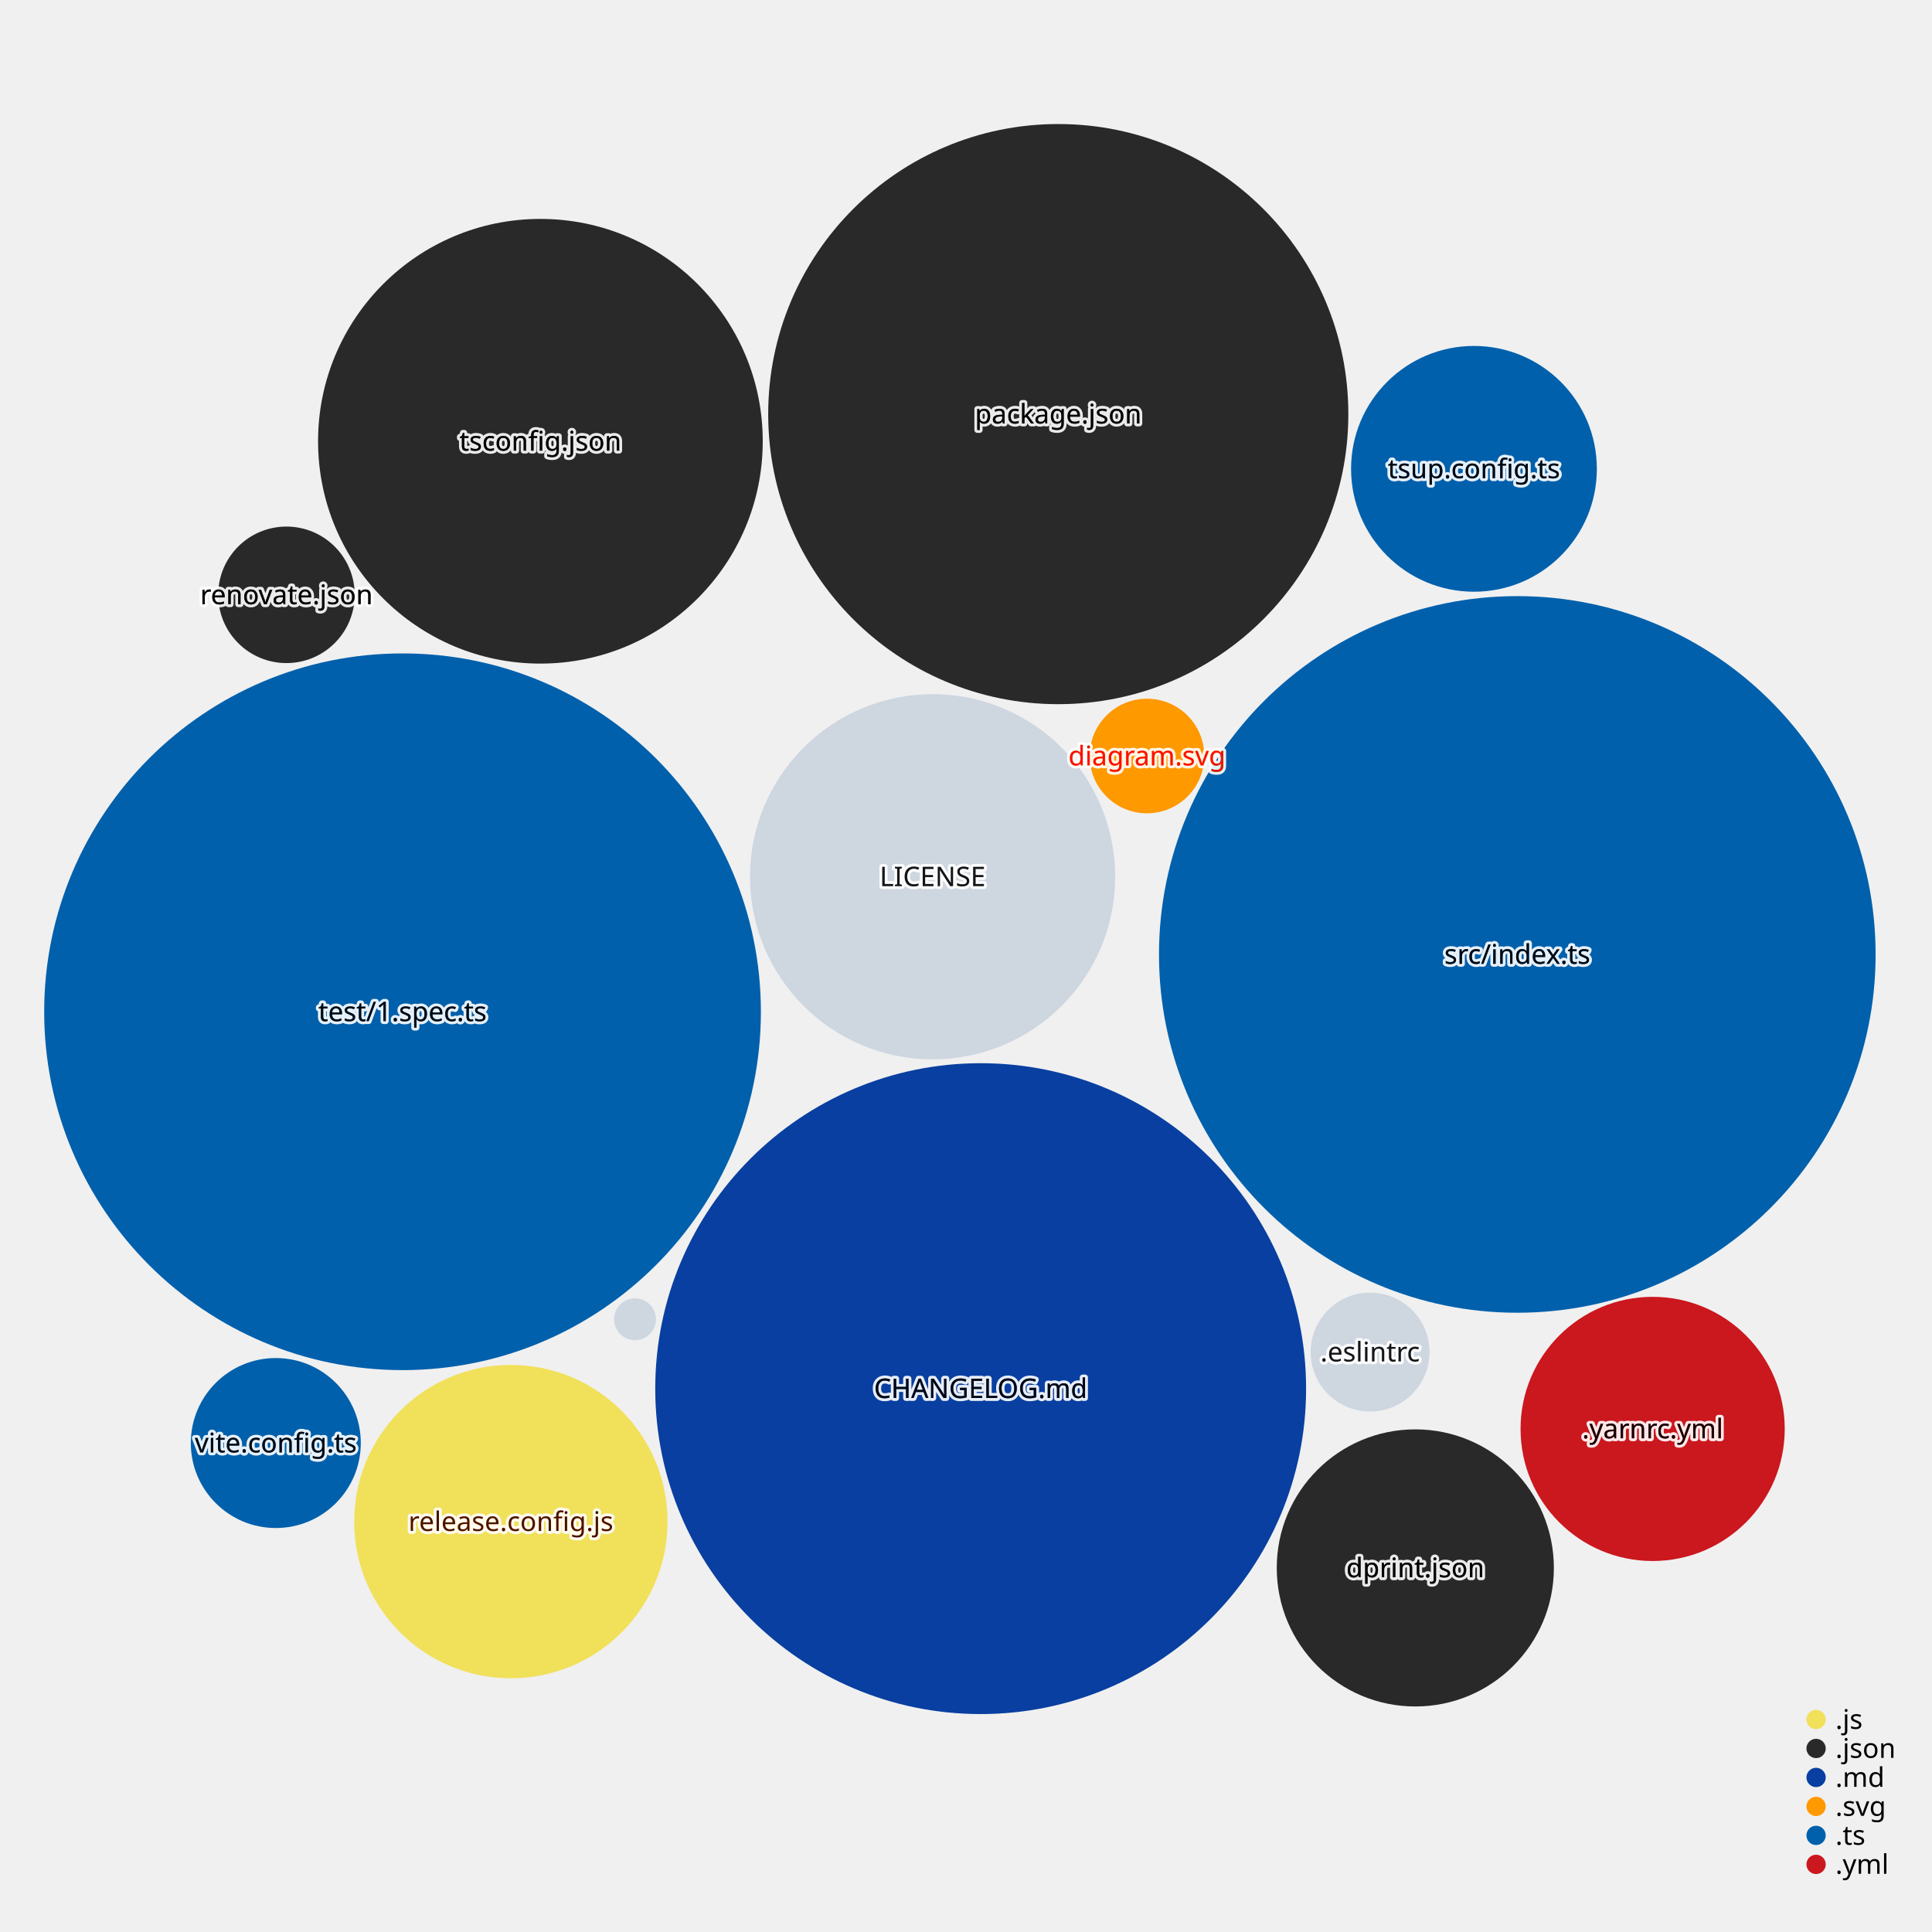
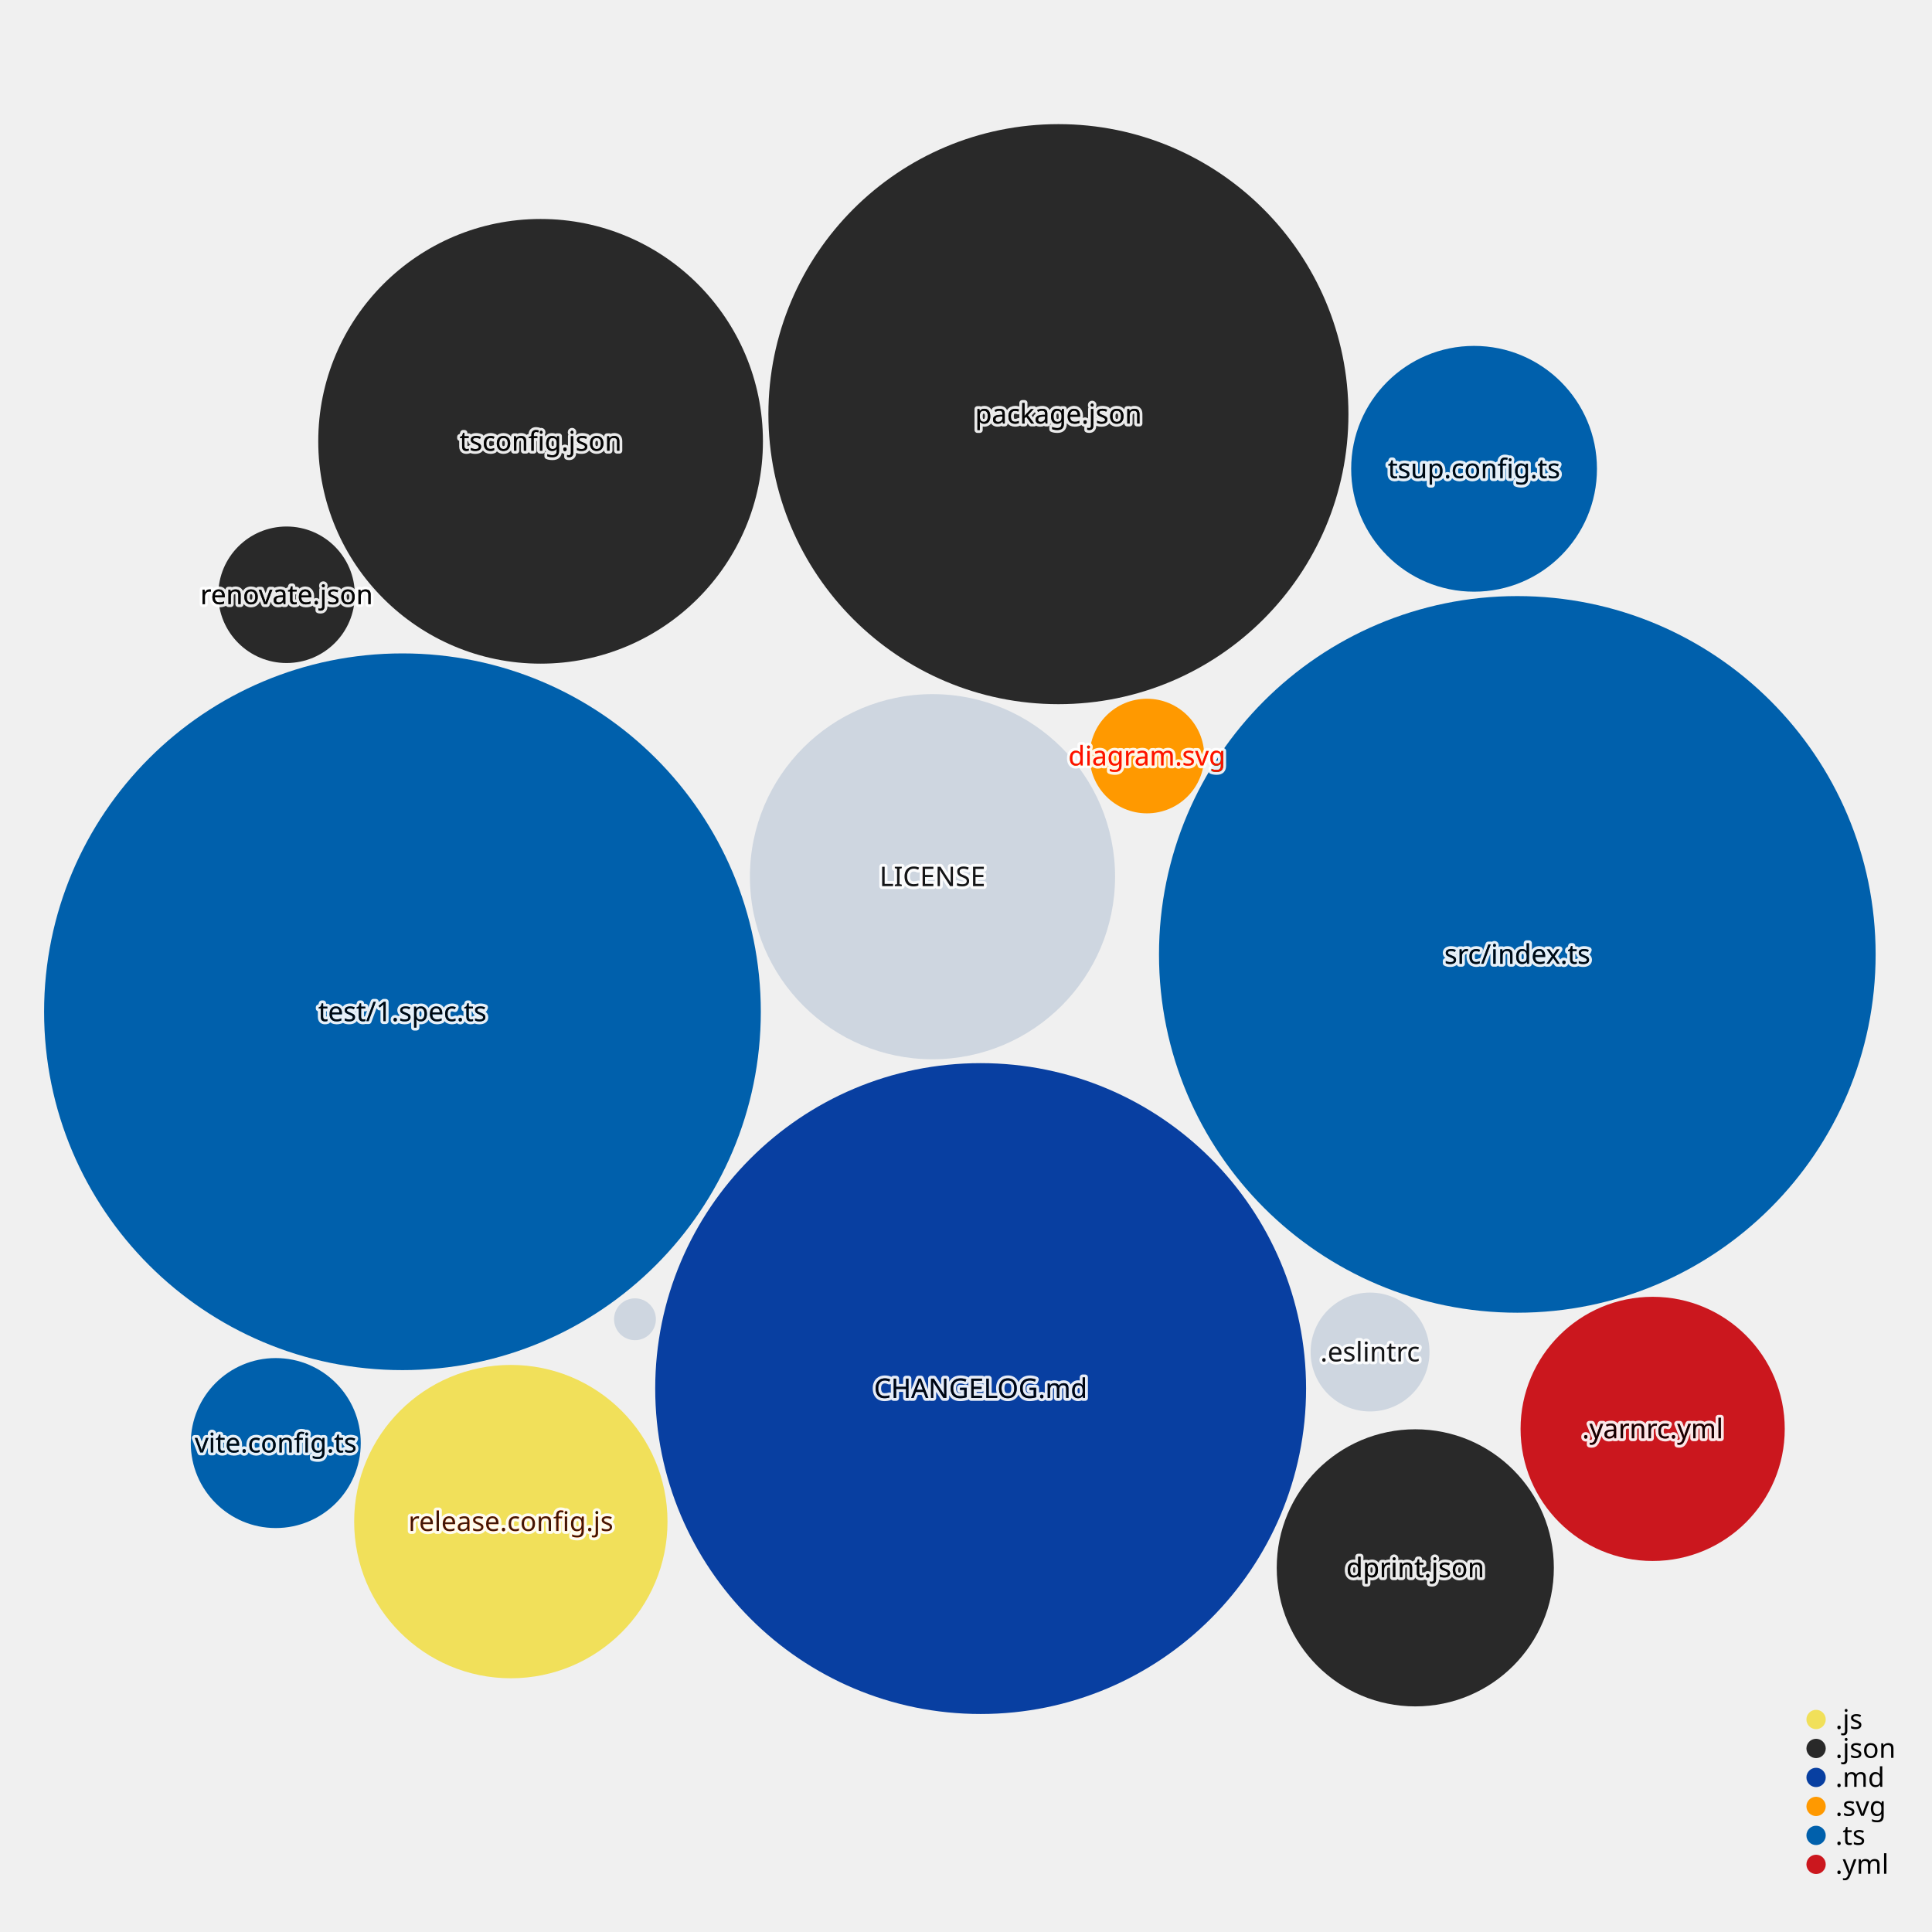
<svg xmlns="http://www.w3.org/2000/svg" width="1000" height="1000" style="background:white;font-family:sans-serif;overflow:visible">
  <defs>
    <filter id="glow" x="-50%" y="-50%" width="200%" height="200%">
      <feGaussianBlur stdDeviation="4" result="coloredBlur" />
      <feMerge>
        <feMergeNode in="coloredBlur" />
        <feMergeNode in="SourceGraphic" />
      </feMerge>
    </filter>
  </defs>
-   <g style="fill:#0060ac;transition:transform 0s ease-out, fill 0.1s ease-out" transform="translate(208.3547, 523.6859)">
-     <circle style="transition:all 0.5s ease-out" r="185.482" stroke-width="0" stroke="#374151" />
+   <g style="fill:#0060ac;transition:transform 0s ease-out, fill 0.1s ease-out" transform="translate(208.3082, 523.687)">
+     <circle style="transition:all 0.5s ease-out" r="185.485" stroke-width="0" stroke="#374151" />
  </g>
-   <g style="fill:#0060ac;transition:transform 0s ease-out, fill 0.1s ease-out" transform="translate(785.3539, 494.0117)">
-     <circle style="transition:all 0.5s ease-out" r="185.46" stroke-width="0" stroke="#374151" />
+   <g style="fill:#0060ac;transition:transform 0s ease-out, fill 0.1s ease-out" transform="translate(785.3596, 493.9952)">
+     <circle style="transition:all 0.5s ease-out" r="185.462" stroke-width="0" stroke="#374151" />
  </g>
-   <g style="fill:#083fa1;transition:transform 0s ease-out, fill 0.1s ease-out" transform="translate(507.5967, 718.7569)">
-     <circle style="transition:all 0.5s ease-out" r="168.441" stroke-width="0" stroke="#374151" />
+   <g style="fill:#083fa1;transition:transform 0s ease-out, fill 0.1s ease-out" transform="translate(507.5803, 718.7208)">
+     <circle style="transition:all 0.5s ease-out" r="168.443" stroke-width="0" stroke="#374151" />
  </g>
-   <g style="fill:#292929;transition:transform 0s ease-out, fill 0.1s ease-out" transform="translate(547.7604, 214.3392)">
-     <circle style="transition:all 0.5s ease-out" r="150.14" stroke-width="0" stroke="#374151" />
+   <g style="fill:#292929;transition:transform 0s ease-out, fill 0.1s ease-out" transform="translate(547.834, 214.3623)">
+     <circle style="transition:all 0.5s ease-out" r="150.114" stroke-width="0" stroke="#374151" />
  </g>
-   <g style="fill:#292929;transition:transform 0s ease-out, fill 0.1s ease-out" transform="translate(279.7129, 228.3939)">
-     <circle style="transition:all 0.5s ease-out" r="115.082" stroke-width="0" stroke="#374151" />
+   <g style="fill:#292929;transition:transform 0s ease-out, fill 0.1s ease-out" transform="translate(279.8111, 228.4255)">
+     <circle style="transition:all 0.5s ease-out" r="115.083" stroke-width="0" stroke="#374151" />
  </g>
-   <g style="fill:#CED6E0;transition:transform 0s ease-out, fill 0.1s ease-out" transform="translate(482.7121, 453.8134)">
-     <circle style="transition:all 0.5s ease-out" r="94.497" stroke-width="0" stroke="#374151" />
+   <g style="fill:#CED6E0;transition:transform 0s ease-out, fill 0.1s ease-out" transform="translate(482.66, 453.777)">
+     <circle style="transition:all 0.5s ease-out" r="94.499" stroke-width="0" stroke="#374151" />
  </g>
-   <g style="fill:#f1e05a;transition:transform 0s ease-out, fill 0.1s ease-out" transform="translate(264.4178, 787.581)">
-     <circle style="transition:all 0.5s ease-out" r="81.091" stroke-width="0" stroke="#374151" />
+   <g style="fill:#f1e05a;transition:transform 0s ease-out, fill 0.1s ease-out" transform="translate(264.4072, 787.5783)">
+     <circle style="transition:all 0.5s ease-out" r="81.093" stroke-width="0" stroke="#374151" />
  </g>
-   <g style="fill:#292929;transition:transform 0s ease-out, fill 0.1s ease-out" transform="translate(732.5638, 811.5514)">
-     <circle style="transition:all 0.5s ease-out" r="71.717" stroke-width="0" stroke="#374151" />
+   <g style="fill:#292929;transition:transform 0s ease-out, fill 0.1s ease-out" transform="translate(732.5531, 811.5105)">
+     <circle style="transition:all 0.5s ease-out" r="71.718" stroke-width="0" stroke="#374151" />
  </g>
-   <g style="fill:#cb171e;transition:transform 0s ease-out, fill 0.1s ease-out" transform="translate(855.4054, 739.6076)">
-     <circle style="transition:all 0.5s ease-out" r="68.369" stroke-width="0" stroke="#374151" />
+   <g style="fill:#cb171e;transition:transform 0s ease-out, fill 0.1s ease-out" transform="translate(855.413, 739.5946)">
+     <circle style="transition:all 0.5s ease-out" r="68.37" stroke-width="0" stroke="#374151" />
  </g>
-   <g style="fill:#0060ac;transition:transform 0s ease-out, fill 0.1s ease-out" transform="translate(762.9188, 242.6706)">
-     <circle style="transition:all 0.5s ease-out" r="63.608" stroke-width="0" stroke="#374151" />
+   <g style="fill:#0060ac;transition:transform 0s ease-out, fill 0.1s ease-out" transform="translate(762.9733, 242.6463)">
+     <circle style="transition:all 0.5s ease-out" r="63.609" stroke-width="0" stroke="#374151" />
  </g>
-   <g style="fill:#0060ac;transition:transform 0s ease-out, fill 0.1s ease-out" transform="translate(142.7549, 746.9107)">
-     <circle style="transition:all 0.5s ease-out" r="43.989" stroke-width="0" stroke="#374151" />
+   <g style="fill:#0060ac;transition:transform 0s ease-out, fill 0.1s ease-out" transform="translate(142.7372, 746.9236)">
+     <circle style="transition:all 0.5s ease-out" r="43.99" stroke-width="0" stroke="#374151" />
  </g>
-   <g style="fill:#292929;transition:transform 0s ease-out, fill 0.1s ease-out" transform="translate(148.2662, 307.882)">
-     <circle style="transition:all 0.5s ease-out" r="35.329" stroke-width="0" stroke="#374151" />
+   <g style="fill:#292929;transition:transform 0s ease-out, fill 0.1s ease-out" transform="translate(148.3238, 307.8508)">
+     <circle style="transition:all 0.5s ease-out" r="35.33" stroke-width="0" stroke="#374151" />
  </g>
-   <g style="fill:#CED6E0;transition:transform 0s ease-out, fill 0.1s ease-out" transform="translate(709.1531, 699.8235)">
+   <g style="fill:#CED6E0;transition:transform 0s ease-out, fill 0.1s ease-out" transform="translate(709.141, 699.8037)">
    <circle style="transition:all 0.5s ease-out" r="30.767" stroke-width="0" stroke="#374151" />
  </g>
-   <g style="fill:#ff9900;transition:transform 0s ease-out, fill 0.1s ease-out" transform="translate(593.6732, 391.3086)">
+   <g style="fill:#ff9900;transition:transform 0s ease-out, fill 0.1s ease-out" transform="translate(593.6553, 391.3292)">
    <circle style="transition:all 0.5s ease-out" r="29.658" stroke-width="0" stroke="#374151" />
  </g>
-   <g style="fill:#CED6E0;transition:transform 0s ease-out, fill 0.1s ease-out" transform="translate(328.6873, 682.8568)">
-     <circle style="transition:all 0.5s ease-out" r="10.829" stroke-width="0" stroke="#374151" />
+   <g style="fill:#CED6E0;transition:transform 0s ease-out, fill 0.1s ease-out" transform="translate(328.6637, 682.8441)">
+     <circle style="transition:all 0.5s ease-out" r="10.83" stroke-width="0" stroke="#374151" />
  </g>
-   <g style="fill:#0060ac;transition:transform 0s ease-out" transform="translate(208.3547, 523.6859)">
+   <g style="fill:#0060ac;transition:transform 0s ease-out" transform="translate(208.3082, 523.687)">
    <text style="pointer-events:none;opacity:0.9;font-size:14px;font-weight:500;transition:all 0.5s ease-out" fill="#4B5563" text-anchor="middle" dominant-baseline="middle" stroke="white" stroke-width="3" stroke-linejoin="round">test/1.spec.ts</text>
    <text style="pointer-events:none;opacity:1;font-size:14px;font-weight:500;transition:all 0.5s ease-out" text-anchor="middle" dominant-baseline="middle">test/1.spec.ts</text>
    <text style="pointer-events:none;opacity:0.9;font-size:14px;font-weight:500;mix-blend-mode:color-burn;transition:all 0.5s ease-out" fill="#110101" text-anchor="middle" dominant-baseline="middle">test/1.spec.ts</text>
  </g>
-   <g style="fill:#0060ac;transition:transform 0s ease-out" transform="translate(785.3539, 494.0117)">
+   <g style="fill:#0060ac;transition:transform 0s ease-out" transform="translate(785.3596, 493.9952)">
    <text style="pointer-events:none;opacity:0.9;font-size:14px;font-weight:500;transition:all 0.5s ease-out" fill="#4B5563" text-anchor="middle" dominant-baseline="middle" stroke="white" stroke-width="3" stroke-linejoin="round">src/index.ts</text>
    <text style="pointer-events:none;opacity:1;font-size:14px;font-weight:500;transition:all 0.5s ease-out" text-anchor="middle" dominant-baseline="middle">src/index.ts</text>
    <text style="pointer-events:none;opacity:0.9;font-size:14px;font-weight:500;mix-blend-mode:color-burn;transition:all 0.5s ease-out" fill="#110101" text-anchor="middle" dominant-baseline="middle">src/index.ts</text>
  </g>
-   <g style="fill:#083fa1;transition:transform 0s ease-out" transform="translate(507.5967, 718.7569)">
+   <g style="fill:#083fa1;transition:transform 0s ease-out" transform="translate(507.5803, 718.7208)">
    <text style="pointer-events:none;opacity:0.9;font-size:14px;font-weight:500;transition:all 0.5s ease-out" fill="#4B5563" text-anchor="middle" dominant-baseline="middle" stroke="white" stroke-width="3" stroke-linejoin="round">CHANGELOG.md</text>
    <text style="pointer-events:none;opacity:1;font-size:14px;font-weight:500;transition:all 0.5s ease-out" text-anchor="middle" dominant-baseline="middle">CHANGELOG.md</text>
    <text style="pointer-events:none;opacity:0.9;font-size:14px;font-weight:500;mix-blend-mode:color-burn;transition:all 0.5s ease-out" fill="#110101" text-anchor="middle" dominant-baseline="middle">CHANGELOG.md</text>
  </g>
-   <g style="fill:#292929;transition:transform 0s ease-out" transform="translate(547.7604, 214.3392)">
+   <g style="fill:#292929;transition:transform 0s ease-out" transform="translate(547.834, 214.3623)">
    <text style="pointer-events:none;opacity:0.9;font-size:14px;font-weight:500;transition:all 0.5s ease-out" fill="#4B5563" text-anchor="middle" dominant-baseline="middle" stroke="white" stroke-width="3" stroke-linejoin="round">package.json</text>
    <text style="pointer-events:none;opacity:1;font-size:14px;font-weight:500;transition:all 0.5s ease-out" text-anchor="middle" dominant-baseline="middle">package.json</text>
    <text style="pointer-events:none;opacity:0.9;font-size:14px;font-weight:500;mix-blend-mode:color-burn;transition:all 0.5s ease-out" fill="#110101" text-anchor="middle" dominant-baseline="middle">package.json</text>
  </g>
-   <g style="fill:#292929;transition:transform 0s ease-out" transform="translate(279.7129, 228.3939)">
+   <g style="fill:#292929;transition:transform 0s ease-out" transform="translate(279.8111, 228.4255)">
    <text style="pointer-events:none;opacity:0.9;font-size:14px;font-weight:500;transition:all 0.5s ease-out" fill="#4B5563" text-anchor="middle" dominant-baseline="middle" stroke="white" stroke-width="3" stroke-linejoin="round">tsconfig.json</text>
    <text style="pointer-events:none;opacity:1;font-size:14px;font-weight:500;transition:all 0.5s ease-out" text-anchor="middle" dominant-baseline="middle">tsconfig.json</text>
    <text style="pointer-events:none;opacity:0.9;font-size:14px;font-weight:500;mix-blend-mode:color-burn;transition:all 0.5s ease-out" fill="#110101" text-anchor="middle" dominant-baseline="middle">tsconfig.json</text>
  </g>
-   <g style="fill:#CED6E0;transition:transform 0s ease-out" transform="translate(482.7121, 453.8134)">
+   <g style="fill:#CED6E0;transition:transform 0s ease-out" transform="translate(482.66, 453.777)">
    <text style="pointer-events:none;opacity:0.9;font-size:14px;font-weight:500;transition:all 0.5s ease-out" fill="#4B5563" text-anchor="middle" dominant-baseline="middle" stroke="white" stroke-width="3" stroke-linejoin="round">LICENSE</text>
    <text style="pointer-events:none;opacity:1;font-size:14px;font-weight:500;transition:all 0.5s ease-out" text-anchor="middle" dominant-baseline="middle">LICENSE</text>
    <text style="pointer-events:none;opacity:0.9;font-size:14px;font-weight:500;mix-blend-mode:color-burn;transition:all 0.5s ease-out" fill="#110101" text-anchor="middle" dominant-baseline="middle">LICENSE</text>
  </g>
-   <g style="fill:#f1e05a;transition:transform 0s ease-out" transform="translate(264.4178, 787.581)">
+   <g style="fill:#f1e05a;transition:transform 0s ease-out" transform="translate(264.4072, 787.5783)">
    <text style="pointer-events:none;opacity:0.9;font-size:14px;font-weight:500;transition:all 0.5s ease-out" fill="#4B5563" text-anchor="middle" dominant-baseline="middle" stroke="white" stroke-width="3" stroke-linejoin="round">release.config.js</text>
    <text style="pointer-events:none;opacity:1;font-size:14px;font-weight:500;transition:all 0.5s ease-out" text-anchor="middle" dominant-baseline="middle">release.config.js</text>
    <text style="pointer-events:none;opacity:0.9;font-size:14px;font-weight:500;mix-blend-mode:color-burn;transition:all 0.5s ease-out" fill="#110101" text-anchor="middle" dominant-baseline="middle">release.config.js</text>
  </g>
-   <g style="fill:#292929;transition:transform 0s ease-out" transform="translate(732.5638, 811.5514)">
+   <g style="fill:#292929;transition:transform 0s ease-out" transform="translate(732.5531, 811.5105)">
    <text style="pointer-events:none;opacity:0.9;font-size:14px;font-weight:500;transition:all 0.5s ease-out" fill="#4B5563" text-anchor="middle" dominant-baseline="middle" stroke="white" stroke-width="3" stroke-linejoin="round">dprint.json</text>
    <text style="pointer-events:none;opacity:1;font-size:14px;font-weight:500;transition:all 0.5s ease-out" text-anchor="middle" dominant-baseline="middle">dprint.json</text>
    <text style="pointer-events:none;opacity:0.9;font-size:14px;font-weight:500;mix-blend-mode:color-burn;transition:all 0.5s ease-out" fill="#110101" text-anchor="middle" dominant-baseline="middle">dprint.json</text>
  </g>
-   <g style="fill:#cb171e;transition:transform 0s ease-out" transform="translate(855.4054, 739.6076)">
+   <g style="fill:#cb171e;transition:transform 0s ease-out" transform="translate(855.413, 739.5946)">
    <text style="pointer-events:none;opacity:0.9;font-size:14px;font-weight:500;transition:all 0.5s ease-out" fill="#4B5563" text-anchor="middle" dominant-baseline="middle" stroke="white" stroke-width="3" stroke-linejoin="round">.yarnrc.yml</text>
    <text style="pointer-events:none;opacity:1;font-size:14px;font-weight:500;transition:all 0.5s ease-out" text-anchor="middle" dominant-baseline="middle">.yarnrc.yml</text>
    <text style="pointer-events:none;opacity:0.9;font-size:14px;font-weight:500;mix-blend-mode:color-burn;transition:all 0.5s ease-out" fill="#110101" text-anchor="middle" dominant-baseline="middle">.yarnrc.yml</text>
  </g>
-   <g style="fill:#0060ac;transition:transform 0s ease-out" transform="translate(762.9188, 242.6706)">
+   <g style="fill:#0060ac;transition:transform 0s ease-out" transform="translate(762.9733, 242.6463)">
    <text style="pointer-events:none;opacity:0.9;font-size:14px;font-weight:500;transition:all 0.5s ease-out" fill="#4B5563" text-anchor="middle" dominant-baseline="middle" stroke="white" stroke-width="3" stroke-linejoin="round">tsup.config.ts</text>
    <text style="pointer-events:none;opacity:1;font-size:14px;font-weight:500;transition:all 0.5s ease-out" text-anchor="middle" dominant-baseline="middle">tsup.config.ts</text>
    <text style="pointer-events:none;opacity:0.9;font-size:14px;font-weight:500;mix-blend-mode:color-burn;transition:all 0.5s ease-out" fill="#110101" text-anchor="middle" dominant-baseline="middle">tsup.config.ts</text>
  </g>
-   <g style="fill:#0060ac;transition:transform 0s ease-out" transform="translate(142.7549, 746.9107)">
+   <g style="fill:#0060ac;transition:transform 0s ease-out" transform="translate(142.7372, 746.9236)">
    <text style="pointer-events:none;opacity:0.9;font-size:14px;font-weight:500;transition:all 0.5s ease-out" fill="#4B5563" text-anchor="middle" dominant-baseline="middle" stroke="white" stroke-width="3" stroke-linejoin="round">vite.config.ts</text>
    <text style="pointer-events:none;opacity:1;font-size:14px;font-weight:500;transition:all 0.5s ease-out" text-anchor="middle" dominant-baseline="middle">vite.config.ts</text>
    <text style="pointer-events:none;opacity:0.9;font-size:14px;font-weight:500;mix-blend-mode:color-burn;transition:all 0.5s ease-out" fill="#110101" text-anchor="middle" dominant-baseline="middle">vite.config.ts</text>
  </g>
-   <g style="fill:#292929;transition:transform 0s ease-out" transform="translate(148.2662, 307.882)">
+   <g style="fill:#292929;transition:transform 0s ease-out" transform="translate(148.3238, 307.8508)">
    <text style="pointer-events:none;opacity:0.9;font-size:14px;font-weight:500;transition:all 0.5s ease-out" fill="#4B5563" text-anchor="middle" dominant-baseline="middle" stroke="white" stroke-width="3" stroke-linejoin="round">renovate.json</text>
    <text style="pointer-events:none;opacity:1;font-size:14px;font-weight:500;transition:all 0.5s ease-out" text-anchor="middle" dominant-baseline="middle">renovate.json</text>
    <text style="pointer-events:none;opacity:0.9;font-size:14px;font-weight:500;mix-blend-mode:color-burn;transition:all 0.5s ease-out" fill="#110101" text-anchor="middle" dominant-baseline="middle">renovate.json</text>
  </g>
-   <g style="fill:#CED6E0;transition:transform 0s ease-out" transform="translate(709.1531, 699.8235)">
+   <g style="fill:#CED6E0;transition:transform 0s ease-out" transform="translate(709.141, 699.8037)">
    <text style="pointer-events:none;opacity:0.9;font-size:14px;font-weight:500;transition:all 0.5s ease-out" fill="#4B5563" text-anchor="middle" dominant-baseline="middle" stroke="white" stroke-width="3" stroke-linejoin="round">.eslintrc</text>
    <text style="pointer-events:none;opacity:1;font-size:14px;font-weight:500;transition:all 0.5s ease-out" text-anchor="middle" dominant-baseline="middle">.eslintrc</text>
    <text style="pointer-events:none;opacity:0.9;font-size:14px;font-weight:500;mix-blend-mode:color-burn;transition:all 0.5s ease-out" fill="#110101" text-anchor="middle" dominant-baseline="middle">.eslintrc</text>
  </g>
-   <g style="fill:#ff9900;transition:transform 0s ease-out" transform="translate(593.6732, 391.3086)">
+   <g style="fill:#ff9900;transition:transform 0s ease-out" transform="translate(593.6553, 391.3292)">
    <text style="pointer-events:none;opacity:0.9;font-size:14px;font-weight:500;transition:all 0.5s ease-out" fill="#4B5563" text-anchor="middle" dominant-baseline="middle" stroke="white" stroke-width="3" stroke-linejoin="round">diagram.svg</text>
    <text style="pointer-events:none;opacity:1;font-size:14px;font-weight:500;transition:all 0.5s ease-out" text-anchor="middle" dominant-baseline="middle">diagram.svg</text>
    <text style="pointer-events:none;opacity:0.9;font-size:14px;font-weight:500;mix-blend-mode:color-burn;transition:all 0.5s ease-out" fill="#110101" text-anchor="middle" dominant-baseline="middle">diagram.svg</text>
  </g>
  <g transform="translate(940, 890)">
    <g transform="translate(0, 0)">
      <circle r="5" fill="#f1e05a" />
      <text x="10" style="font-size:14px;font-weight:300" dominant-baseline="middle">.js</text>
    </g>
    <g transform="translate(0, 15)">
      <circle r="5" fill="#292929" />
      <text x="10" style="font-size:14px;font-weight:300" dominant-baseline="middle">.json</text>
    </g>
    <g transform="translate(0, 30)">
      <circle r="5" fill="#083fa1" />
      <text x="10" style="font-size:14px;font-weight:300" dominant-baseline="middle">.md</text>
    </g>
    <g transform="translate(0, 45)">
      <circle r="5" fill="#ff9900" />
      <text x="10" style="font-size:14px;font-weight:300" dominant-baseline="middle">.svg</text>
    </g>
    <g transform="translate(0, 60)">
      <circle r="5" fill="#0060ac" />
      <text x="10" style="font-size:14px;font-weight:300" dominant-baseline="middle">.ts</text>
    </g>
    <g transform="translate(0, 75)">
      <circle r="5" fill="#cb171e" />
      <text x="10" style="font-size:14px;font-weight:300" dominant-baseline="middle">.yml</text>
    </g>
    <g fill="#9CA3AF" style="font-weight:300;font-style:italic;font-size:12px">each dot sized by file size</g>
  </g>
</svg>
